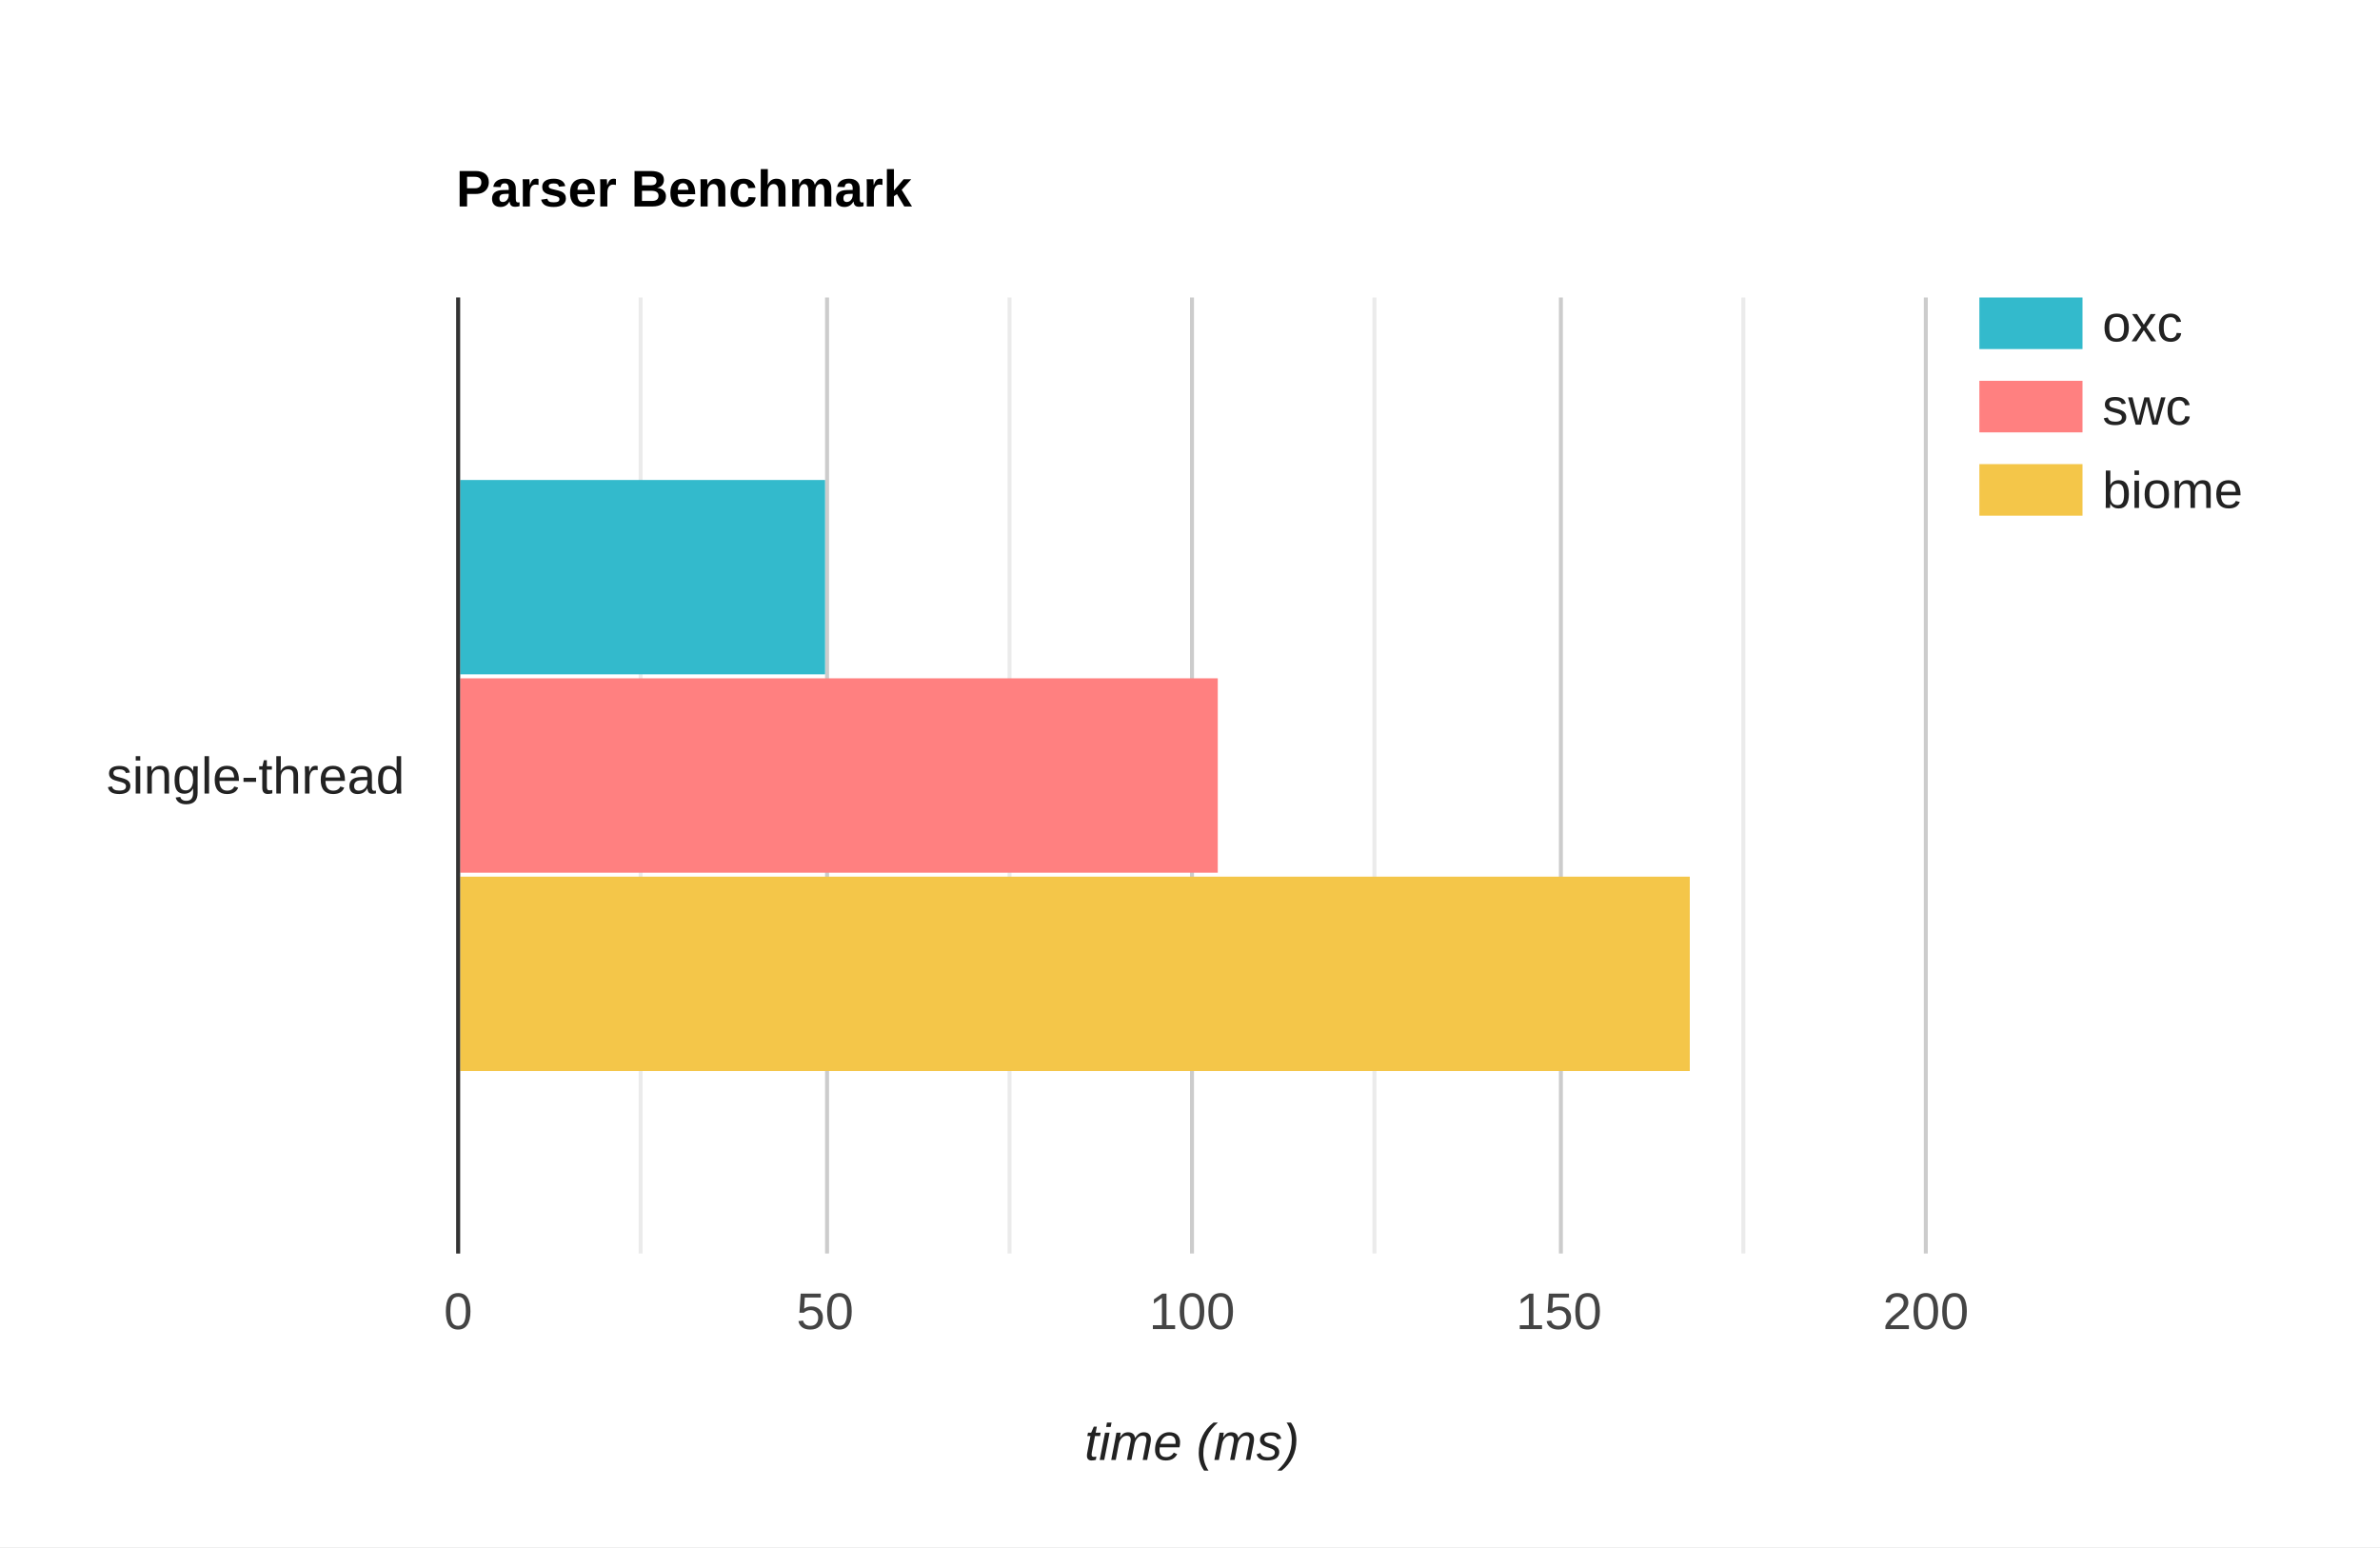
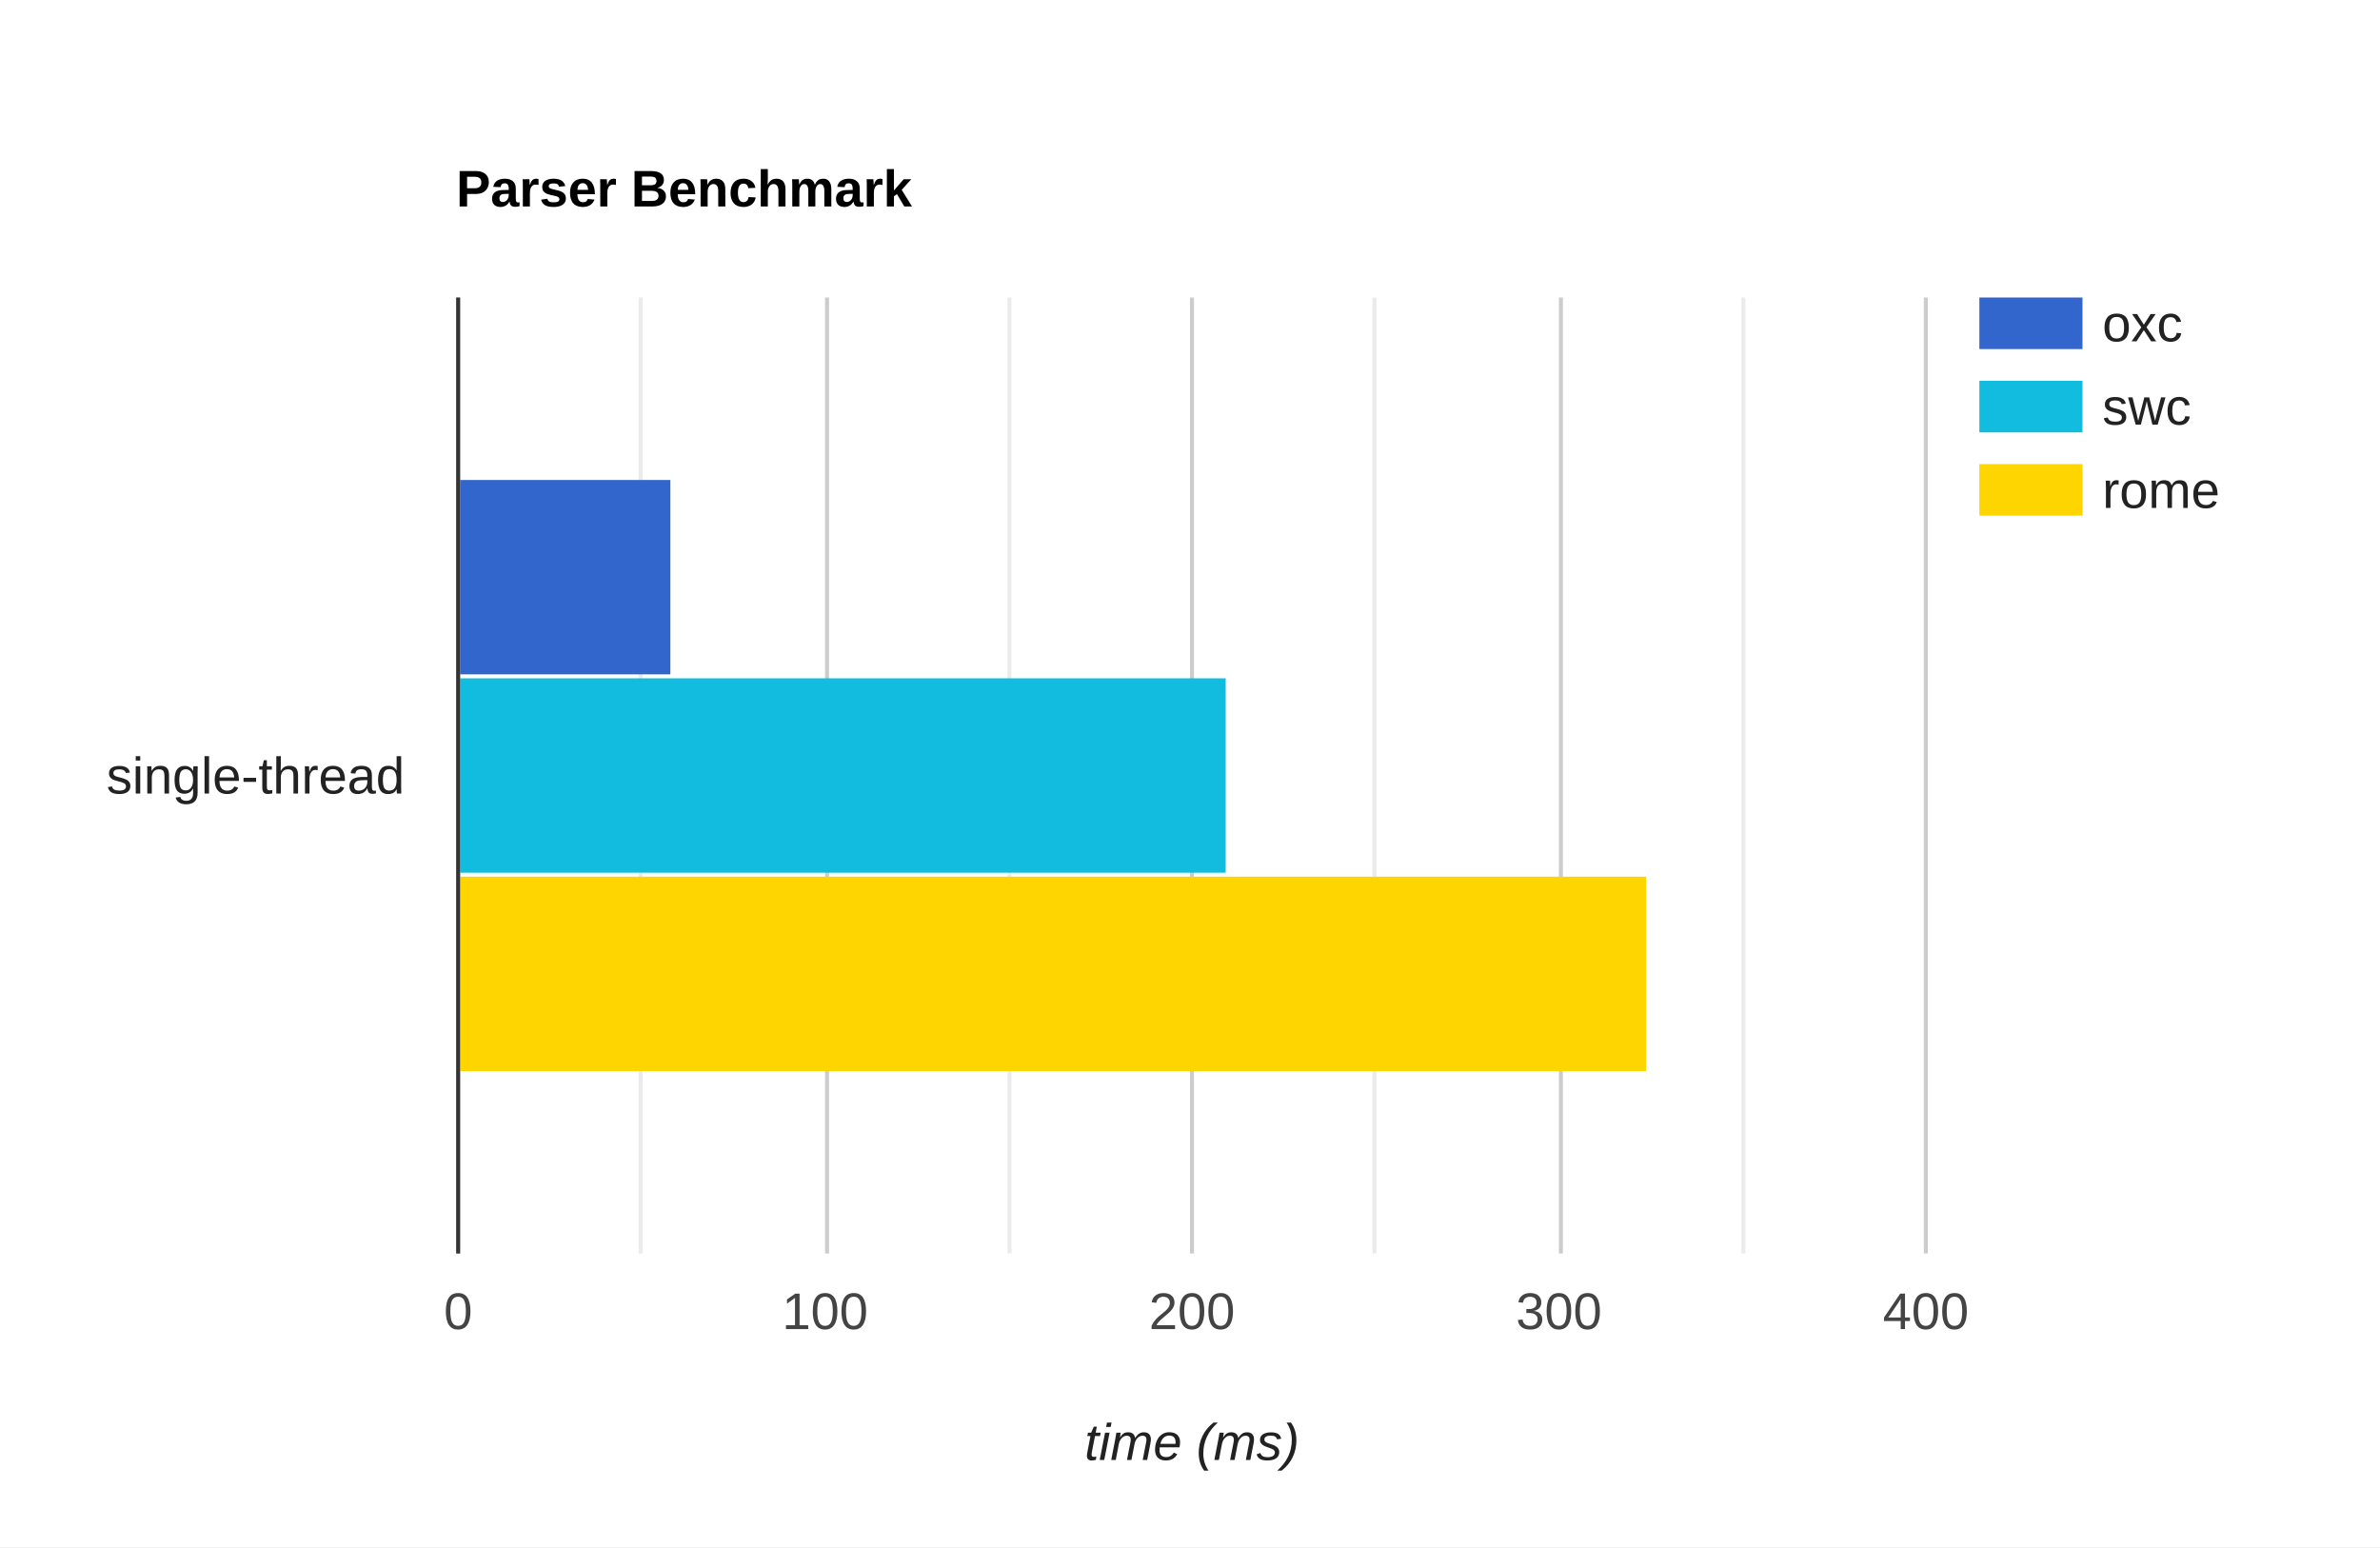
- <svg xmlns="http://www.w3.org/2000/svg" width="600" height="390" aria-label="A chart." style="overflow:hidden">
-   <path fill="#fff" d="M0 0h600v390H0z" />
-   <text x="115" y="52.05" stroke-width="0" font-family="Arial" font-size="13" font-weight="bold">Parser Benchmark</text>
-   <path fill="none" d="M115 41h371v13H115zm384 34h88v55h-88z" />
-   <path fill="none" d="M499 75h88v13h-88z" />
-   <text x="530" y="86.05" fill="#222" stroke-width="0" font-family="Arial" font-size="13">oxc</text>
-   <path fill="#33bacc" d="M499 75h26v13h-26z" />
-   <path fill="none" d="M499 96h88v13h-88z" />
-   <text x="530" y="107.05" fill="#222" stroke-width="0" font-family="Arial" font-size="13">swc</text>
-   <path fill="#ff8080" d="M499 96h26v13h-26z" />
-   <path fill="none" d="M499 117h88v13h-88z" />
-   <text x="530" y="128.05" fill="#222" stroke-width="0" font-family="Arial" font-size="13">biome</text>
-   <path fill="#f4c649" d="M499 117h26v13h-26z" />
-   <path fill="none" d="M115 75h371v241H115z" />
-   <g>
-     <path fill="#ccc" d="M115 75h1v241h-1zm93 0h1v241h-1zm92 0h1v241h-1zm93 0h1v241h-1zm92 0h1v241h-1z" />
-     <path fill="#ebebeb" d="M161 75h1v241h-1zm93 0h1v241h-1zm92 0h1v241h-1zm93 0h1v241h-1z" />
-     <path fill="#33bacc" d="M116 121h92v49h-92z" />
-     <path fill="#ff8080" d="M116 171h191v49H116z" />
-     <path fill="#f4c649" d="M116 221h310v49H116z" />
-     <path fill="#333" d="M115 75h1v241h-1z" />
+ <svg xmlns="http://www.w3.org/2000/svg" overflow="hidden" aria-label="A chart." viewBox="0 0 600 390">
+   <rect width="600" height="390" fill="#fff" stroke-width="0" />
+   <g stroke-width="0">
+     <text x="115" y="52.05" fill="#000000" font-family="Arial" font-size="13" font-weight="bold">Parser Benchmark</text>
+     <rect x="115" y="41" width="371" height="13" fill="#fff" fill-opacity="0" />
  </g>
-   <text x="115.5" y="335.05" fill="#444" stroke-width="0" font-family="Arial" font-size="13" text-anchor="middle">0</text>
-   <text x="208" y="335.05" fill="#444" stroke-width="0" font-family="Arial" font-size="13" text-anchor="middle">50</text>
-   <text x="300.5" y="335.05" fill="#444" stroke-width="0" font-family="Arial" font-size="13" text-anchor="middle">100</text>
-   <text x="393" y="335.05" fill="#444" stroke-width="0" font-family="Arial" font-size="13" text-anchor="middle">150</text>
-   <text x="485.5" y="335.05" fill="#444" stroke-width="0" font-family="Arial" font-size="13" text-anchor="middle">200</text>
-   <text x="102" y="200.05" fill="#222" stroke-width="0" font-family="Arial" font-size="13" text-anchor="end">single-thread</text>
-   <text x="300.5" y="368.05" fill="#222" stroke-width="0" font-family="Arial" font-size="13" font-style="italic" text-anchor="middle">time (ms)</text>
-   <path fill="none" d="M115 357h371v13H115z" />
+   <rect x="499" y="75" width="88" height="55" fill="#fff" fill-opacity="0" stroke-width="0" />
+   <rect x="499" y="75" width="88" height="13" fill="#fff" fill-opacity="0" stroke-width="0" />
+   <text x="530" y="86.05" fill="#222222" font-family="Arial" font-size="13" stroke-width="0">oxc</text>
+   <rect x="499" y="75" width="26" height="13" fill="#36c" stroke-width="0" />
+   <rect x="499" y="96" width="88" height="13" fill="#fff" fill-opacity="0" stroke-width="0" />
+   <text x="530" y="107.05" fill="#222222" font-family="Arial" font-size="13" stroke-width="0">swc</text>
+   <rect x="499" y="96" width="26" height="13" fill="#12bcde" stroke-width="0" />
+   <rect x="499" y="117" width="88" height="13" fill="#fff" fill-opacity="0" stroke-width="0" />
+   <text x="530" y="128.05" fill="#222222" font-family="Arial" font-size="13" stroke-width="0">rome</text>
+   <rect x="499" y="117" width="26" height="13" fill="#ffd500" stroke-width="0" />
+   <rect x="115" y="75" width="371" height="241" fill="#fff" fill-opacity="0" stroke-width="0" />
+   <g stroke-width="0">
+     <rect x="115" y="75" width="1" height="241" fill="#ccc" />
+     <rect x="208" y="75" width="1" height="241" fill="#ccc" />
+     <rect x="300" y="75" width="1" height="241" fill="#ccc" />
+     <rect x="393" y="75" width="1" height="241" fill="#ccc" />
+     <rect x="485" y="75" width="1" height="241" fill="#ccc" />
+     <rect x="161" y="75" width="1" height="241" fill="#ebebeb" />
+     <rect x="254" y="75" width="1" height="241" fill="#ebebeb" />
+     <rect x="346" y="75" width="1" height="241" fill="#ebebeb" />
+     <rect x="439" y="75" width="1" height="241" fill="#ebebeb" />
+     <rect x="116" y="121" width="53" height="49" fill="#36c" />
+     <rect x="116" y="171" width="193" height="49" fill="#12bcde" />
+     <rect x="116" y="221" width="299" height="49" fill="#ffd500" />
+     <rect x="115" y="75" width="1" height="241" fill="#333" />
+   </g>
+   <text x="115.5" y="335.05" fill="#444444" font-family="Arial" font-size="13" stroke-width="0" text-anchor="middle">0</text>
+   <text x="208" y="335.05" fill="#444444" font-family="Arial" font-size="13" stroke-width="0" text-anchor="middle">100</text>
+   <text x="300.5" y="335.05" fill="#444444" font-family="Arial" font-size="13" stroke-width="0" text-anchor="middle">200</text>
+   <text x="393" y="335.05" fill="#444444" font-family="Arial" font-size="13" stroke-width="0" text-anchor="middle">300</text>
+   <text x="485.5" y="335.05" fill="#444444" font-family="Arial" font-size="13" stroke-width="0" text-anchor="middle">400</text>
+   <text x="102" y="200.05" fill="#222222" font-family="Arial" font-size="13" stroke-width="0" text-anchor="end">single-thread</text>
+   <g stroke-width="0">
+     <text x="300.5" y="368.05" fill="#222222" font-family="Arial" font-size="13" font-style="italic" text-anchor="middle">time (ms)</text>
+     <rect x="115" y="357" width="371" height="13" fill="#fff" fill-opacity="0" />
+   </g>
</svg>
